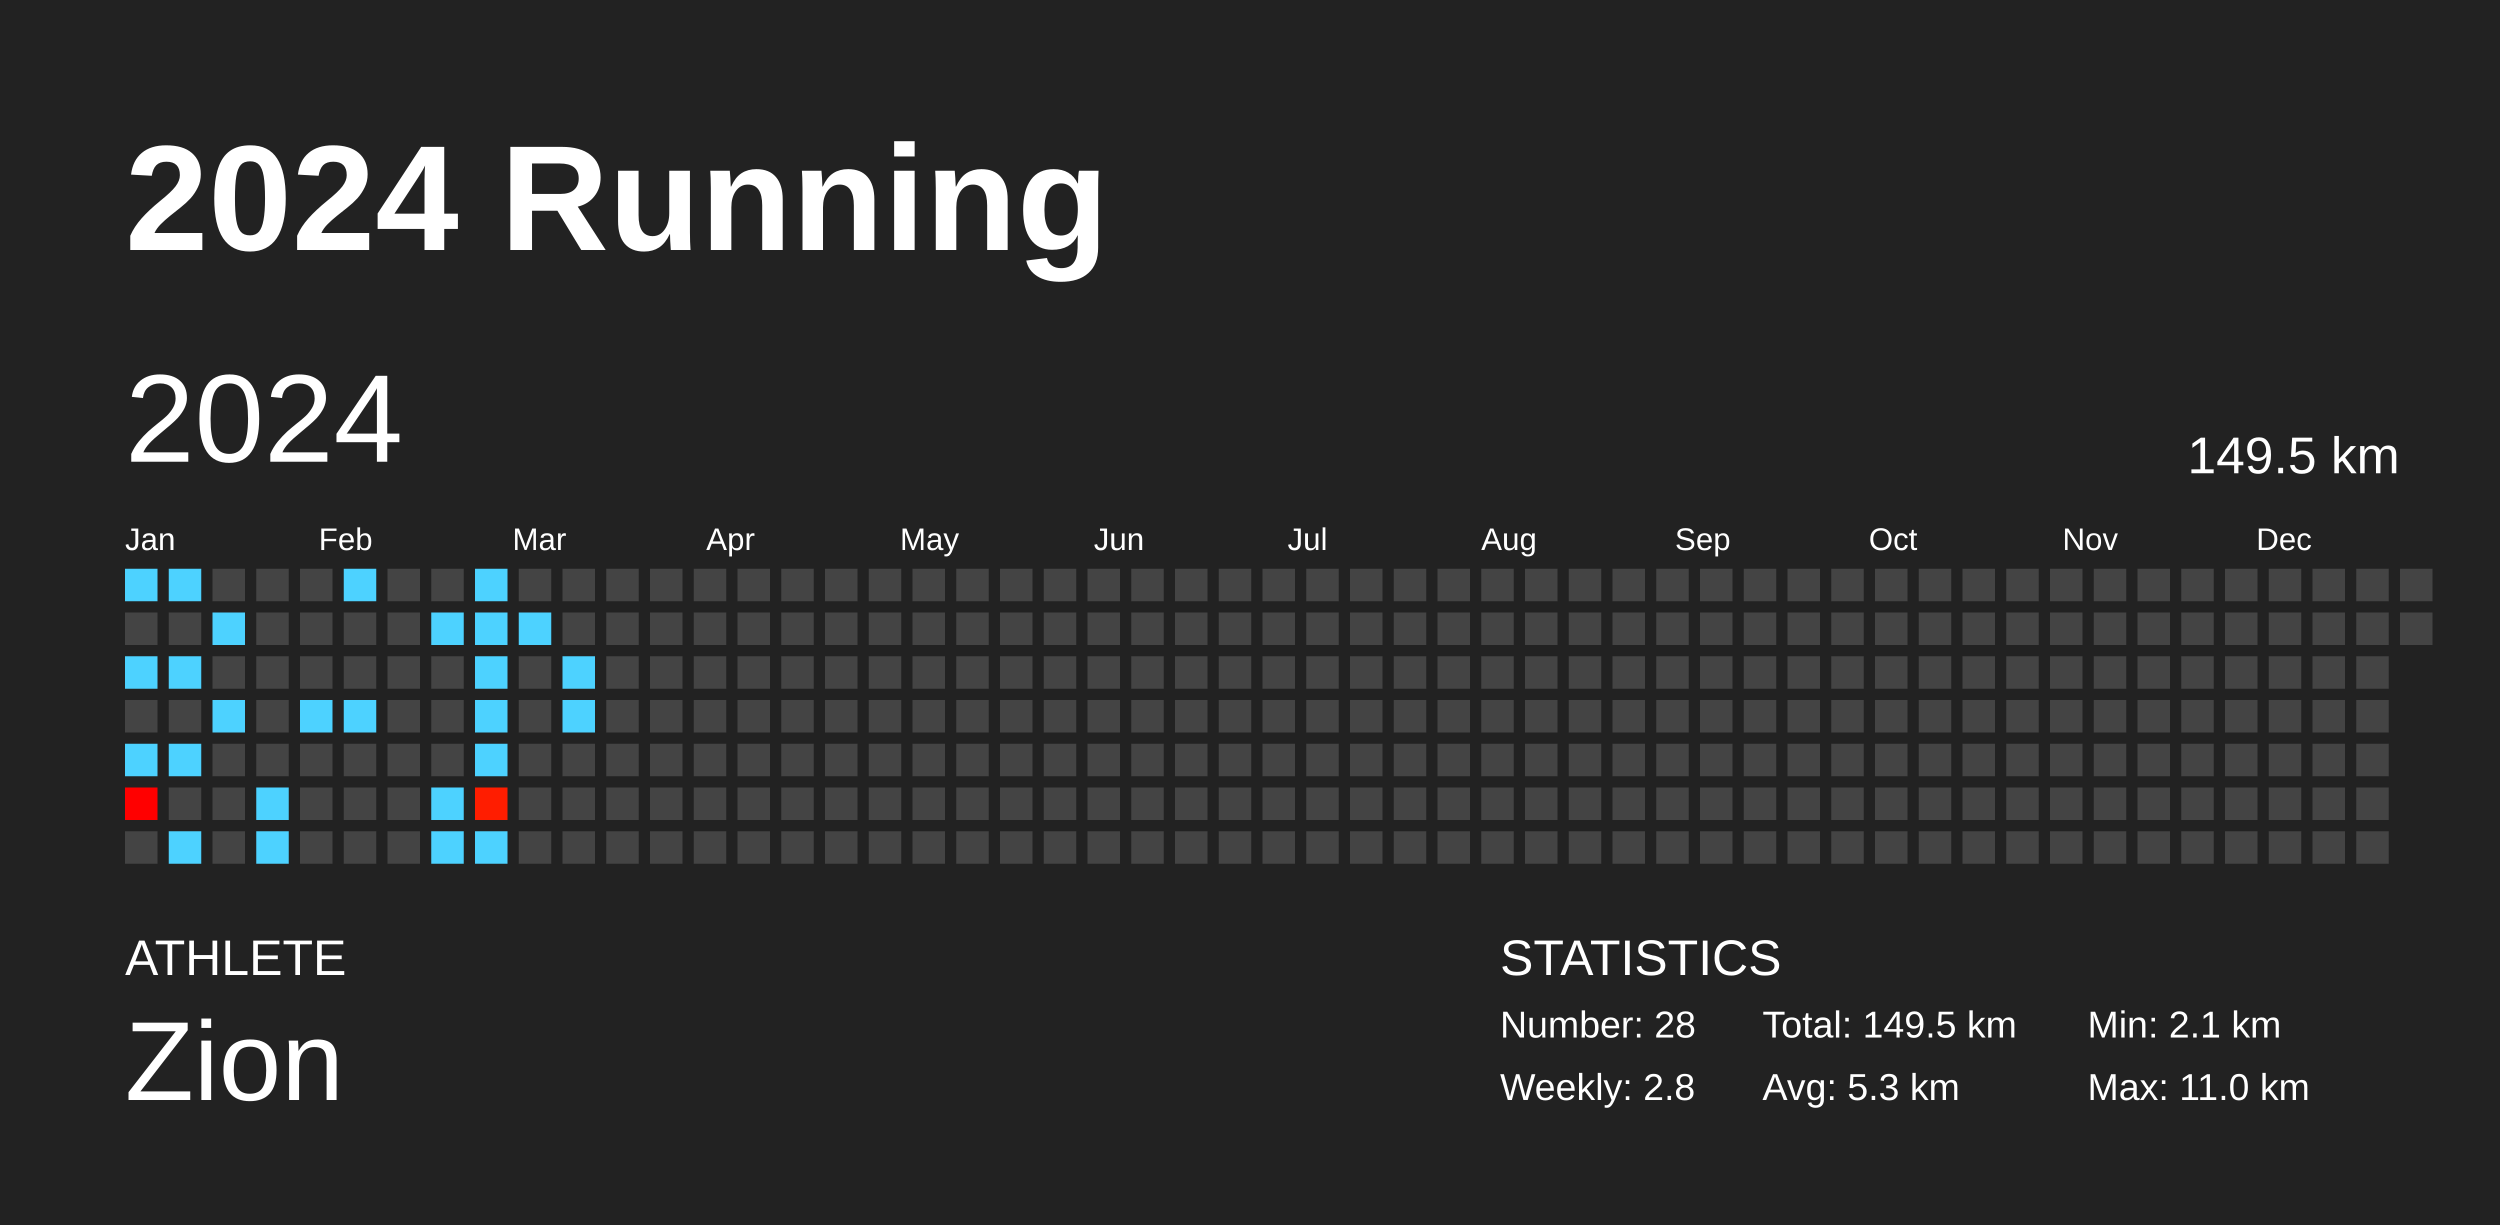
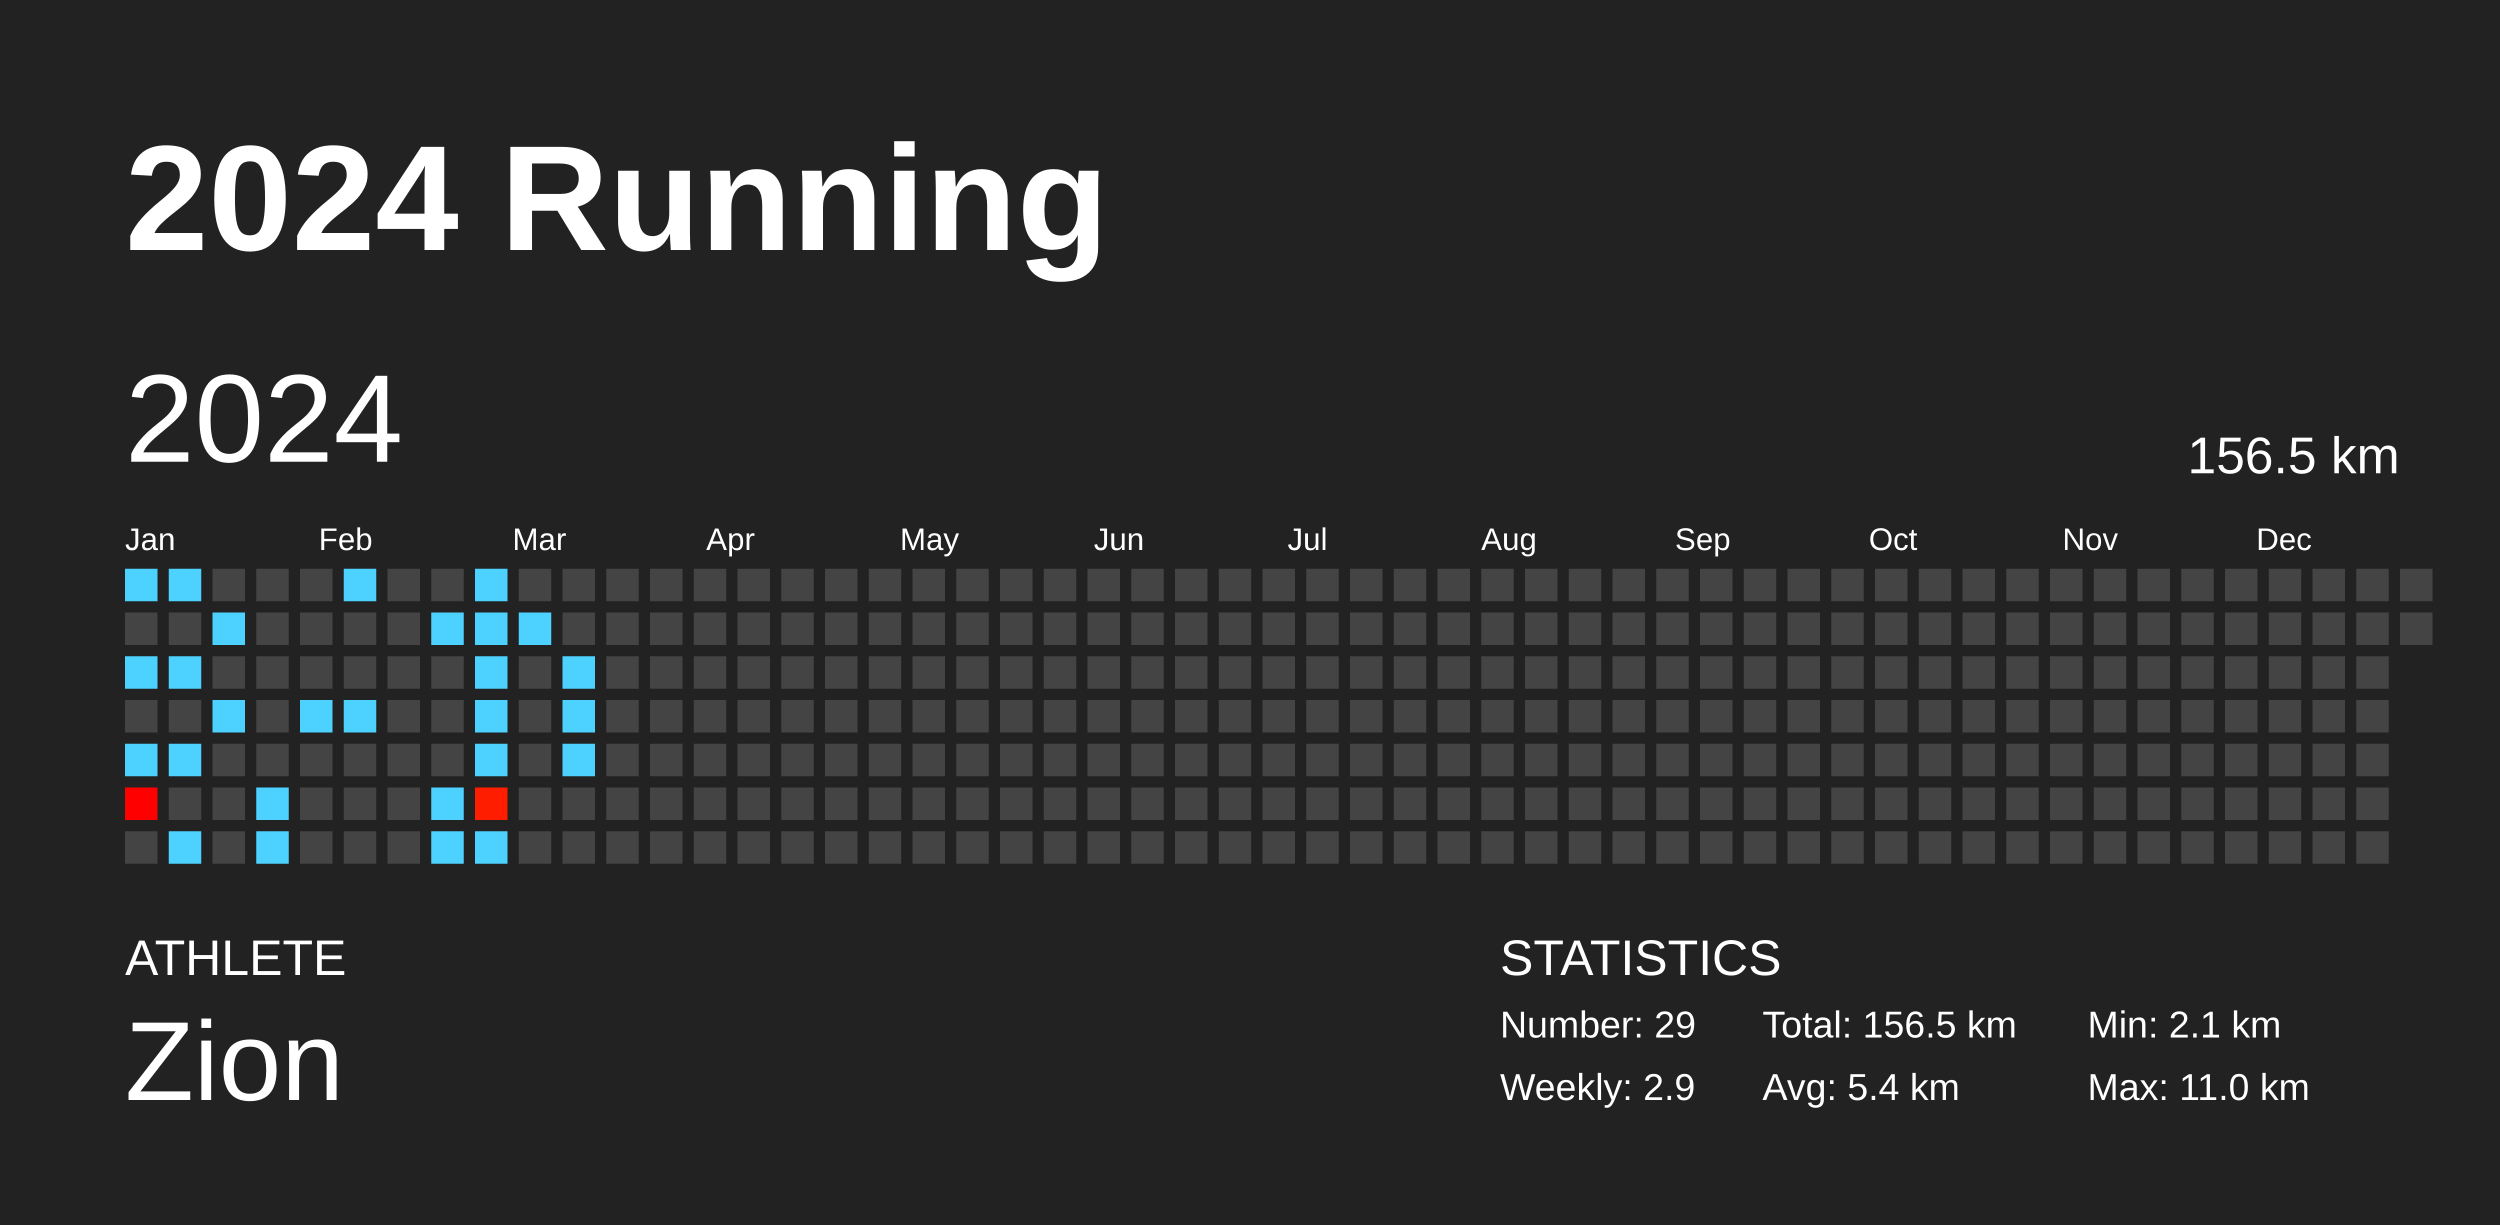
<svg xmlns="http://www.w3.org/2000/svg" baseProfile="full" height="98mm" version="1.1" viewBox="0,0,200,98" width="200mm">
  <defs />
  <rect fill="#222222" height="98" width="200" x="0" y="0" />
  <text fill="#FFFFFF" style="font-size:12px; font-family:Arial; font-weight:bold;" x="10" y="20">2024 Running</text>
  <text fill="#FFFFFF" style="font-size:4px; font-family:Arial" x="10" y="78">ATHLETE</text>
  <text fill="#FFFFFF" style="font-size:9px; font-family:Arial" x="10" y="88">Zion</text>
  <text fill="#FFFFFF" style="font-size:4px; font-family:Arial" x="120" y="78">STATISTICS</text>
-   <text fill="#FFFFFF" style="font-size:3px; font-family:Arial" x="120" y="83">Number: 28</text>
-   <text fill="#FFFFFF" style="font-size:3px; font-family:Arial" x="120" y="88">Weekly: 2.8</text>
-   <text fill="#FFFFFF" style="font-size:3px; font-family:Arial" x="141" y="83">Total: 149.5 km</text>
-   <text fill="#FFFFFF" style="font-size:3px; font-family:Arial" x="141" y="88">Avg: 5.3 km</text>
+   <text fill="#FFFFFF" style="font-size:3px; font-family:Arial" x="120" y="83">Number: 29</text>
+   <text fill="#FFFFFF" style="font-size:3px; font-family:Arial" x="120" y="88">Weekly: 2.9</text>
+   <text fill="#FFFFFF" style="font-size:3px; font-family:Arial" x="141" y="83">Total: 156.5 km</text>
+   <text fill="#FFFFFF" style="font-size:3px; font-family:Arial" x="141" y="88">Avg: 5.4 km</text>
  <text fill="#FFFFFF" style="font-size:3px; font-family:Arial" x="167" y="83">Min: 2.1 km</text>
  <text fill="#FFFFFF" style="font-size:3px; font-family:Arial" x="167" y="88">Max: 11.0 km</text>
  <text dominant-baseline="hanging" fill="#FFFFFF" style="font-size:10.0px; font-family:Arial;" x="10" y="30">2024</text>
-   <text dominant-baseline="hanging" fill="#FFFFFF" style="font-size:4.125px; font-family:Arial;" x="175" y="35">149.5 km</text>
+   <text dominant-baseline="hanging" fill="#FFFFFF" style="font-size:4.125px; font-family:Arial;" x="175" y="35">156.5 km</text>
  <text fill="#FFFFFF" style="font-size:2.5px; font-family:Arial" x="10.0" y="44">Jan</text>
  <text fill="#FFFFFF" style="font-size:2.5px; font-family:Arial" x="25.5" y="44">Feb</text>
  <text fill="#FFFFFF" style="font-size:2.5px; font-family:Arial" x="41.0" y="44">Mar</text>
  <text fill="#FFFFFF" style="font-size:2.5px; font-family:Arial" x="56.5" y="44">Apr</text>
  <text fill="#FFFFFF" style="font-size:2.5px; font-family:Arial" x="72.0" y="44">May</text>
  <text fill="#FFFFFF" style="font-size:2.5px; font-family:Arial" x="87.5" y="44">Jun</text>
  <text fill="#FFFFFF" style="font-size:2.5px; font-family:Arial" x="103.0" y="44">Jul</text>
  <text fill="#FFFFFF" style="font-size:2.5px; font-family:Arial" x="118.5" y="44">Aug</text>
  <text fill="#FFFFFF" style="font-size:2.5px; font-family:Arial" x="134.0" y="44">Sep</text>
  <text fill="#FFFFFF" style="font-size:2.5px; font-family:Arial" x="149.5" y="44">Oct</text>
  <text fill="#FFFFFF" style="font-size:2.5px; font-family:Arial" x="165.0" y="44">Nov</text>
  <text fill="#FFFFFF" style="font-size:2.5px; font-family:Arial" x="180.5" y="44">Dec</text>
  <rect fill="#4dd2ff" height="2.6" width="2.6" x="10.0" y="45.5" />
  <rect fill="#444444" height="2.6" width="2.6" x="10.0" y="49.0" />
  <rect fill="#4dd2ff" height="2.6" width="2.6" x="10.0" y="52.5" />
  <rect fill="#444444" height="2.6" width="2.6" x="10.0" y="56.0" />
  <rect fill="#4dd2ff" height="2.6" width="2.6" x="10.0" y="59.5" />
  <rect fill="#ff0000" height="2.6" width="2.6" x="10.0" y="63.0" />
  <rect fill="#444444" height="2.6" width="2.6" x="10.0" y="66.5" />
  <rect fill="#4dd2ff" height="2.6" width="2.6" x="13.5" y="45.5" />
  <rect fill="#444444" height="2.6" width="2.6" x="13.5" y="49.0" />
  <rect fill="#4dd2ff" height="2.6" width="2.6" x="13.5" y="52.5" />
  <rect fill="#444444" height="2.6" width="2.6" x="13.5" y="56.0" />
  <rect fill="#4dd2ff" height="2.6" width="2.6" x="13.5" y="59.5" />
  <rect fill="#444444" height="2.6" width="2.6" x="13.5" y="63.0" />
  <rect fill="#4dd2ff" height="2.6" width="2.6" x="13.5" y="66.5" />
  <rect fill="#444444" height="2.6" width="2.6" x="17.0" y="45.5" />
  <rect fill="#4dd2ff" height="2.6" width="2.6" x="17.0" y="49.0" />
  <rect fill="#444444" height="2.6" width="2.6" x="17.0" y="52.5" />
  <rect fill="#4dd2ff" height="2.6" width="2.6" x="17.0" y="56.0" />
  <rect fill="#444444" height="2.6" width="2.6" x="17.0" y="59.5" />
  <rect fill="#444444" height="2.6" width="2.6" x="17.0" y="63.0" />
  <rect fill="#444444" height="2.6" width="2.6" x="17.0" y="66.5" />
  <rect fill="#444444" height="2.6" width="2.6" x="20.5" y="45.5" />
  <rect fill="#444444" height="2.6" width="2.6" x="20.5" y="49.0" />
  <rect fill="#444444" height="2.6" width="2.6" x="20.5" y="52.5" />
  <rect fill="#444444" height="2.6" width="2.6" x="20.5" y="56.0" />
  <rect fill="#444444" height="2.6" width="2.6" x="20.5" y="59.5" />
  <rect fill="#4dd2ff" height="2.6" width="2.6" x="20.5" y="63.0" />
  <rect fill="#4dd2ff" height="2.6" width="2.6" x="20.5" y="66.5" />
  <rect fill="#444444" height="2.6" width="2.6" x="24.0" y="45.5" />
  <rect fill="#444444" height="2.6" width="2.6" x="24.0" y="49.0" />
  <rect fill="#444444" height="2.6" width="2.6" x="24.0" y="52.5" />
  <rect fill="#4dd2ff" height="2.6" width="2.6" x="24.0" y="56.0" />
  <rect fill="#444444" height="2.6" width="2.6" x="24.0" y="59.5" />
  <rect fill="#444444" height="2.6" width="2.6" x="24.0" y="63.0" />
  <rect fill="#444444" height="2.6" width="2.6" x="24.0" y="66.5" />
  <rect fill="#4dd2ff" height="2.6" width="2.6" x="27.5" y="45.5" />
  <rect fill="#444444" height="2.6" width="2.6" x="27.5" y="49.0" />
  <rect fill="#444444" height="2.6" width="2.6" x="27.5" y="52.5" />
  <rect fill="#4dd2ff" height="2.6" width="2.6" x="27.5" y="56.0" />
  <rect fill="#444444" height="2.6" width="2.6" x="27.5" y="59.5" />
  <rect fill="#444444" height="2.6" width="2.6" x="27.5" y="63.0" />
  <rect fill="#444444" height="2.6" width="2.6" x="27.5" y="66.5" />
  <rect fill="#444444" height="2.6" width="2.6" x="31.0" y="45.5" />
  <rect fill="#444444" height="2.6" width="2.6" x="31.0" y="49.0" />
  <rect fill="#444444" height="2.6" width="2.6" x="31.0" y="52.5" />
  <rect fill="#444444" height="2.6" width="2.6" x="31.0" y="56.0" />
  <rect fill="#444444" height="2.6" width="2.6" x="31.0" y="59.5" />
  <rect fill="#444444" height="2.6" width="2.6" x="31.0" y="63.0" />
  <rect fill="#444444" height="2.6" width="2.6" x="31.0" y="66.5" />
  <rect fill="#444444" height="2.6" width="2.6" x="34.5" y="45.5" />
  <rect fill="#4dd2ff" height="2.6" width="2.6" x="34.5" y="49.0" />
  <rect fill="#444444" height="2.6" width="2.6" x="34.5" y="52.5" />
  <rect fill="#444444" height="2.6" width="2.6" x="34.5" y="56.0" />
  <rect fill="#444444" height="2.6" width="2.6" x="34.5" y="59.5" />
  <rect fill="#4dd2ff" height="2.6" width="2.6" x="34.5" y="63.0" />
  <rect fill="#4dd2ff" height="2.6" width="2.6" x="34.5" y="66.5" />
  <rect fill="#4dd2ff" height="2.6" width="2.6" x="38.0" y="45.5" />
  <rect fill="#4dd2ff" height="2.6" width="2.6" x="38.0" y="49.0" />
  <rect fill="#4dd2ff" height="2.6" width="2.6" x="38.0" y="52.5" />
  <rect fill="#4dd2ff" height="2.6" width="2.6" x="38.0" y="56.0" />
  <rect fill="#4dd2ff" height="2.6" width="2.6" x="38.0" y="59.5" />
  <rect fill="#ff1d00" height="2.6" width="2.6" x="38.0" y="63.0" />
  <rect fill="#4dd2ff" height="2.6" width="2.6" x="38.0" y="66.5" />
  <rect fill="#444444" height="2.6" width="2.6" x="41.5" y="45.5" />
  <rect fill="#4dd2ff" height="2.6" width="2.6" x="41.5" y="49.0" />
  <rect fill="#444444" height="2.6" width="2.6" x="41.5" y="52.5" />
  <rect fill="#444444" height="2.6" width="2.6" x="41.5" y="56.0" />
  <rect fill="#444444" height="2.6" width="2.6" x="41.5" y="59.5" />
  <rect fill="#444444" height="2.6" width="2.6" x="41.5" y="63.0" />
  <rect fill="#444444" height="2.6" width="2.6" x="41.5" y="66.5" />
  <rect fill="#444444" height="2.6" width="2.6" x="45.0" y="45.5" />
  <rect fill="#444444" height="2.6" width="2.6" x="45.0" y="49.0" />
  <rect fill="#4dd2ff" height="2.6" width="2.6" x="45.0" y="52.5" />
  <rect fill="#4dd2ff" height="2.6" width="2.6" x="45.0" y="56.0" />
-   <rect fill="#444444" height="2.6" width="2.6" x="45.0" y="59.5" />
+   <rect fill="#4dd2ff" height="2.6" width="2.6" x="45.0" y="59.5" />
  <rect fill="#444444" height="2.6" width="2.6" x="45.0" y="63.0" />
  <rect fill="#444444" height="2.6" width="2.6" x="45.0" y="66.5" />
  <rect fill="#444444" height="2.6" width="2.6" x="48.5" y="45.5" />
  <rect fill="#444444" height="2.6" width="2.6" x="48.5" y="49.0" />
  <rect fill="#444444" height="2.6" width="2.6" x="48.5" y="52.5" />
  <rect fill="#444444" height="2.6" width="2.6" x="48.5" y="56.0" />
  <rect fill="#444444" height="2.6" width="2.6" x="48.5" y="59.5" />
  <rect fill="#444444" height="2.6" width="2.6" x="48.5" y="63.0" />
  <rect fill="#444444" height="2.6" width="2.6" x="48.5" y="66.5" />
  <rect fill="#444444" height="2.6" width="2.6" x="52.0" y="45.5" />
  <rect fill="#444444" height="2.6" width="2.6" x="52.0" y="49.0" />
  <rect fill="#444444" height="2.6" width="2.6" x="52.0" y="52.5" />
  <rect fill="#444444" height="2.6" width="2.6" x="52.0" y="56.0" />
  <rect fill="#444444" height="2.6" width="2.6" x="52.0" y="59.5" />
  <rect fill="#444444" height="2.6" width="2.6" x="52.0" y="63.0" />
  <rect fill="#444444" height="2.6" width="2.6" x="52.0" y="66.5" />
  <rect fill="#444444" height="2.6" width="2.6" x="55.5" y="45.5" />
  <rect fill="#444444" height="2.6" width="2.6" x="55.5" y="49.0" />
  <rect fill="#444444" height="2.6" width="2.6" x="55.5" y="52.5" />
  <rect fill="#444444" height="2.6" width="2.6" x="55.5" y="56.0" />
  <rect fill="#444444" height="2.6" width="2.6" x="55.5" y="59.5" />
  <rect fill="#444444" height="2.6" width="2.6" x="55.5" y="63.0" />
  <rect fill="#444444" height="2.6" width="2.6" x="55.5" y="66.5" />
  <rect fill="#444444" height="2.6" width="2.6" x="59.0" y="45.5" />
  <rect fill="#444444" height="2.6" width="2.6" x="59.0" y="49.0" />
  <rect fill="#444444" height="2.6" width="2.6" x="59.0" y="52.5" />
  <rect fill="#444444" height="2.6" width="2.6" x="59.0" y="56.0" />
  <rect fill="#444444" height="2.6" width="2.6" x="59.0" y="59.5" />
  <rect fill="#444444" height="2.6" width="2.6" x="59.0" y="63.0" />
  <rect fill="#444444" height="2.6" width="2.6" x="59.0" y="66.5" />
  <rect fill="#444444" height="2.6" width="2.6" x="62.5" y="45.5" />
  <rect fill="#444444" height="2.6" width="2.6" x="62.5" y="49.0" />
  <rect fill="#444444" height="2.6" width="2.6" x="62.5" y="52.5" />
  <rect fill="#444444" height="2.6" width="2.6" x="62.5" y="56.0" />
  <rect fill="#444444" height="2.6" width="2.6" x="62.5" y="59.5" />
  <rect fill="#444444" height="2.6" width="2.6" x="62.5" y="63.0" />
  <rect fill="#444444" height="2.6" width="2.6" x="62.5" y="66.5" />
  <rect fill="#444444" height="2.6" width="2.6" x="66.0" y="45.5" />
  <rect fill="#444444" height="2.6" width="2.6" x="66.0" y="49.0" />
  <rect fill="#444444" height="2.6" width="2.6" x="66.0" y="52.5" />
  <rect fill="#444444" height="2.6" width="2.6" x="66.0" y="56.0" />
  <rect fill="#444444" height="2.6" width="2.6" x="66.0" y="59.5" />
  <rect fill="#444444" height="2.6" width="2.6" x="66.0" y="63.0" />
  <rect fill="#444444" height="2.6" width="2.6" x="66.0" y="66.5" />
  <rect fill="#444444" height="2.6" width="2.6" x="69.5" y="45.5" />
  <rect fill="#444444" height="2.6" width="2.6" x="69.5" y="49.0" />
  <rect fill="#444444" height="2.6" width="2.6" x="69.5" y="52.5" />
  <rect fill="#444444" height="2.6" width="2.6" x="69.5" y="56.0" />
  <rect fill="#444444" height="2.6" width="2.6" x="69.5" y="59.5" />
  <rect fill="#444444" height="2.6" width="2.6" x="69.5" y="63.0" />
  <rect fill="#444444" height="2.6" width="2.6" x="69.5" y="66.5" />
  <rect fill="#444444" height="2.6" width="2.6" x="73.0" y="45.5" />
  <rect fill="#444444" height="2.6" width="2.6" x="73.0" y="49.0" />
  <rect fill="#444444" height="2.6" width="2.6" x="73.0" y="52.5" />
  <rect fill="#444444" height="2.6" width="2.6" x="73.0" y="56.0" />
  <rect fill="#444444" height="2.6" width="2.6" x="73.0" y="59.5" />
  <rect fill="#444444" height="2.6" width="2.6" x="73.0" y="63.0" />
  <rect fill="#444444" height="2.6" width="2.6" x="73.0" y="66.5" />
  <rect fill="#444444" height="2.6" width="2.6" x="76.5" y="45.5" />
  <rect fill="#444444" height="2.6" width="2.6" x="76.5" y="49.0" />
  <rect fill="#444444" height="2.6" width="2.6" x="76.5" y="52.5" />
  <rect fill="#444444" height="2.6" width="2.6" x="76.5" y="56.0" />
  <rect fill="#444444" height="2.6" width="2.6" x="76.5" y="59.5" />
  <rect fill="#444444" height="2.6" width="2.6" x="76.5" y="63.0" />
  <rect fill="#444444" height="2.6" width="2.6" x="76.5" y="66.5" />
  <rect fill="#444444" height="2.6" width="2.6" x="80.0" y="45.5" />
  <rect fill="#444444" height="2.6" width="2.6" x="80.0" y="49.0" />
  <rect fill="#444444" height="2.6" width="2.6" x="80.0" y="52.5" />
  <rect fill="#444444" height="2.6" width="2.6" x="80.0" y="56.0" />
  <rect fill="#444444" height="2.6" width="2.6" x="80.0" y="59.5" />
  <rect fill="#444444" height="2.6" width="2.6" x="80.0" y="63.0" />
  <rect fill="#444444" height="2.6" width="2.6" x="80.0" y="66.5" />
  <rect fill="#444444" height="2.6" width="2.6" x="83.5" y="45.5" />
  <rect fill="#444444" height="2.6" width="2.6" x="83.5" y="49.0" />
  <rect fill="#444444" height="2.6" width="2.6" x="83.5" y="52.5" />
  <rect fill="#444444" height="2.6" width="2.6" x="83.5" y="56.0" />
  <rect fill="#444444" height="2.6" width="2.6" x="83.5" y="59.5" />
  <rect fill="#444444" height="2.6" width="2.6" x="83.5" y="63.0" />
  <rect fill="#444444" height="2.6" width="2.6" x="83.5" y="66.5" />
  <rect fill="#444444" height="2.6" width="2.6" x="87.0" y="45.5" />
  <rect fill="#444444" height="2.6" width="2.6" x="87.0" y="49.0" />
  <rect fill="#444444" height="2.6" width="2.6" x="87.0" y="52.5" />
  <rect fill="#444444" height="2.6" width="2.6" x="87.0" y="56.0" />
  <rect fill="#444444" height="2.6" width="2.6" x="87.0" y="59.5" />
  <rect fill="#444444" height="2.6" width="2.6" x="87.0" y="63.0" />
  <rect fill="#444444" height="2.6" width="2.6" x="87.0" y="66.5" />
  <rect fill="#444444" height="2.6" width="2.6" x="90.5" y="45.5" />
  <rect fill="#444444" height="2.6" width="2.6" x="90.5" y="49.0" />
  <rect fill="#444444" height="2.6" width="2.6" x="90.5" y="52.5" />
  <rect fill="#444444" height="2.6" width="2.6" x="90.5" y="56.0" />
  <rect fill="#444444" height="2.6" width="2.6" x="90.5" y="59.5" />
  <rect fill="#444444" height="2.6" width="2.6" x="90.5" y="63.0" />
  <rect fill="#444444" height="2.6" width="2.6" x="90.5" y="66.5" />
  <rect fill="#444444" height="2.6" width="2.6" x="94.0" y="45.5" />
  <rect fill="#444444" height="2.6" width="2.6" x="94.0" y="49.0" />
  <rect fill="#444444" height="2.6" width="2.6" x="94.0" y="52.5" />
  <rect fill="#444444" height="2.6" width="2.6" x="94.0" y="56.0" />
  <rect fill="#444444" height="2.6" width="2.6" x="94.0" y="59.5" />
  <rect fill="#444444" height="2.6" width="2.6" x="94.0" y="63.0" />
  <rect fill="#444444" height="2.6" width="2.6" x="94.0" y="66.5" />
  <rect fill="#444444" height="2.6" width="2.6" x="97.5" y="45.5" />
  <rect fill="#444444" height="2.6" width="2.6" x="97.5" y="49.0" />
  <rect fill="#444444" height="2.6" width="2.6" x="97.5" y="52.5" />
  <rect fill="#444444" height="2.6" width="2.6" x="97.5" y="56.0" />
  <rect fill="#444444" height="2.6" width="2.6" x="97.5" y="59.5" />
  <rect fill="#444444" height="2.6" width="2.6" x="97.5" y="63.0" />
  <rect fill="#444444" height="2.6" width="2.6" x="97.5" y="66.5" />
  <rect fill="#444444" height="2.6" width="2.6" x="101.0" y="45.5" />
  <rect fill="#444444" height="2.6" width="2.6" x="101.0" y="49.0" />
  <rect fill="#444444" height="2.6" width="2.6" x="101.0" y="52.5" />
  <rect fill="#444444" height="2.6" width="2.6" x="101.0" y="56.0" />
  <rect fill="#444444" height="2.6" width="2.6" x="101.0" y="59.5" />
  <rect fill="#444444" height="2.6" width="2.6" x="101.0" y="63.0" />
  <rect fill="#444444" height="2.6" width="2.6" x="101.0" y="66.5" />
  <rect fill="#444444" height="2.6" width="2.6" x="104.5" y="45.5" />
  <rect fill="#444444" height="2.6" width="2.6" x="104.5" y="49.0" />
  <rect fill="#444444" height="2.6" width="2.6" x="104.5" y="52.5" />
  <rect fill="#444444" height="2.6" width="2.6" x="104.5" y="56.0" />
  <rect fill="#444444" height="2.6" width="2.6" x="104.5" y="59.5" />
  <rect fill="#444444" height="2.6" width="2.6" x="104.5" y="63.0" />
  <rect fill="#444444" height="2.6" width="2.6" x="104.5" y="66.5" />
  <rect fill="#444444" height="2.6" width="2.6" x="108.0" y="45.5" />
  <rect fill="#444444" height="2.6" width="2.6" x="108.0" y="49.0" />
  <rect fill="#444444" height="2.6" width="2.6" x="108.0" y="52.5" />
  <rect fill="#444444" height="2.6" width="2.6" x="108.0" y="56.0" />
  <rect fill="#444444" height="2.6" width="2.6" x="108.0" y="59.5" />
  <rect fill="#444444" height="2.6" width="2.6" x="108.0" y="63.0" />
  <rect fill="#444444" height="2.6" width="2.6" x="108.0" y="66.5" />
  <rect fill="#444444" height="2.6" width="2.6" x="111.5" y="45.5" />
  <rect fill="#444444" height="2.6" width="2.6" x="111.5" y="49.0" />
  <rect fill="#444444" height="2.6" width="2.6" x="111.5" y="52.5" />
  <rect fill="#444444" height="2.6" width="2.6" x="111.5" y="56.0" />
  <rect fill="#444444" height="2.6" width="2.6" x="111.5" y="59.5" />
  <rect fill="#444444" height="2.6" width="2.6" x="111.5" y="63.0" />
  <rect fill="#444444" height="2.6" width="2.6" x="111.5" y="66.5" />
  <rect fill="#444444" height="2.6" width="2.6" x="115.0" y="45.5" />
  <rect fill="#444444" height="2.6" width="2.6" x="115.0" y="49.0" />
  <rect fill="#444444" height="2.6" width="2.6" x="115.0" y="52.5" />
  <rect fill="#444444" height="2.6" width="2.6" x="115.0" y="56.0" />
  <rect fill="#444444" height="2.6" width="2.6" x="115.0" y="59.5" />
  <rect fill="#444444" height="2.6" width="2.6" x="115.0" y="63.0" />
  <rect fill="#444444" height="2.6" width="2.6" x="115.0" y="66.5" />
  <rect fill="#444444" height="2.6" width="2.6" x="118.5" y="45.5" />
  <rect fill="#444444" height="2.6" width="2.6" x="118.5" y="49.0" />
  <rect fill="#444444" height="2.6" width="2.6" x="118.5" y="52.5" />
  <rect fill="#444444" height="2.6" width="2.6" x="118.5" y="56.0" />
  <rect fill="#444444" height="2.6" width="2.6" x="118.5" y="59.5" />
  <rect fill="#444444" height="2.6" width="2.6" x="118.5" y="63.0" />
  <rect fill="#444444" height="2.6" width="2.6" x="118.5" y="66.5" />
  <rect fill="#444444" height="2.6" width="2.6" x="122.0" y="45.5" />
  <rect fill="#444444" height="2.6" width="2.6" x="122.0" y="49.0" />
  <rect fill="#444444" height="2.6" width="2.6" x="122.0" y="52.5" />
  <rect fill="#444444" height="2.6" width="2.6" x="122.0" y="56.0" />
  <rect fill="#444444" height="2.6" width="2.6" x="122.0" y="59.5" />
  <rect fill="#444444" height="2.6" width="2.6" x="122.0" y="63.0" />
  <rect fill="#444444" height="2.6" width="2.6" x="122.0" y="66.5" />
  <rect fill="#444444" height="2.6" width="2.6" x="125.5" y="45.5" />
  <rect fill="#444444" height="2.6" width="2.6" x="125.5" y="49.0" />
  <rect fill="#444444" height="2.6" width="2.6" x="125.5" y="52.5" />
  <rect fill="#444444" height="2.6" width="2.6" x="125.5" y="56.0" />
  <rect fill="#444444" height="2.6" width="2.6" x="125.5" y="59.5" />
  <rect fill="#444444" height="2.6" width="2.6" x="125.5" y="63.0" />
  <rect fill="#444444" height="2.6" width="2.6" x="125.5" y="66.5" />
  <rect fill="#444444" height="2.6" width="2.6" x="129.0" y="45.5" />
  <rect fill="#444444" height="2.6" width="2.6" x="129.0" y="49.0" />
  <rect fill="#444444" height="2.6" width="2.6" x="129.0" y="52.5" />
  <rect fill="#444444" height="2.6" width="2.6" x="129.0" y="56.0" />
  <rect fill="#444444" height="2.6" width="2.6" x="129.0" y="59.5" />
  <rect fill="#444444" height="2.6" width="2.6" x="129.0" y="63.0" />
  <rect fill="#444444" height="2.6" width="2.6" x="129.0" y="66.5" />
  <rect fill="#444444" height="2.6" width="2.6" x="132.5" y="45.5" />
  <rect fill="#444444" height="2.6" width="2.6" x="132.5" y="49.0" />
  <rect fill="#444444" height="2.6" width="2.6" x="132.5" y="52.5" />
  <rect fill="#444444" height="2.6" width="2.6" x="132.5" y="56.0" />
  <rect fill="#444444" height="2.6" width="2.6" x="132.5" y="59.5" />
  <rect fill="#444444" height="2.6" width="2.6" x="132.5" y="63.0" />
  <rect fill="#444444" height="2.6" width="2.6" x="132.5" y="66.5" />
  <rect fill="#444444" height="2.6" width="2.6" x="136.0" y="45.5" />
  <rect fill="#444444" height="2.6" width="2.6" x="136.0" y="49.0" />
  <rect fill="#444444" height="2.6" width="2.6" x="136.0" y="52.5" />
  <rect fill="#444444" height="2.6" width="2.6" x="136.0" y="56.0" />
  <rect fill="#444444" height="2.6" width="2.6" x="136.0" y="59.5" />
  <rect fill="#444444" height="2.6" width="2.6" x="136.0" y="63.0" />
  <rect fill="#444444" height="2.6" width="2.6" x="136.0" y="66.5" />
  <rect fill="#444444" height="2.6" width="2.6" x="139.5" y="45.5" />
  <rect fill="#444444" height="2.6" width="2.6" x="139.5" y="49.0" />
  <rect fill="#444444" height="2.6" width="2.6" x="139.5" y="52.5" />
  <rect fill="#444444" height="2.6" width="2.6" x="139.5" y="56.0" />
  <rect fill="#444444" height="2.6" width="2.6" x="139.5" y="59.5" />
  <rect fill="#444444" height="2.6" width="2.6" x="139.5" y="63.0" />
  <rect fill="#444444" height="2.6" width="2.6" x="139.5" y="66.5" />
  <rect fill="#444444" height="2.6" width="2.6" x="143.0" y="45.5" />
  <rect fill="#444444" height="2.6" width="2.6" x="143.0" y="49.0" />
  <rect fill="#444444" height="2.6" width="2.6" x="143.0" y="52.5" />
  <rect fill="#444444" height="2.6" width="2.6" x="143.0" y="56.0" />
  <rect fill="#444444" height="2.6" width="2.6" x="143.0" y="59.5" />
  <rect fill="#444444" height="2.6" width="2.6" x="143.0" y="63.0" />
  <rect fill="#444444" height="2.6" width="2.6" x="143.0" y="66.5" />
  <rect fill="#444444" height="2.6" width="2.6" x="146.5" y="45.5" />
  <rect fill="#444444" height="2.6" width="2.6" x="146.5" y="49.0" />
  <rect fill="#444444" height="2.6" width="2.6" x="146.5" y="52.5" />
  <rect fill="#444444" height="2.6" width="2.6" x="146.5" y="56.0" />
  <rect fill="#444444" height="2.6" width="2.6" x="146.5" y="59.5" />
  <rect fill="#444444" height="2.6" width="2.6" x="146.5" y="63.0" />
  <rect fill="#444444" height="2.6" width="2.6" x="146.5" y="66.5" />
  <rect fill="#444444" height="2.6" width="2.6" x="150.0" y="45.5" />
  <rect fill="#444444" height="2.6" width="2.6" x="150.0" y="49.0" />
  <rect fill="#444444" height="2.6" width="2.6" x="150.0" y="52.5" />
  <rect fill="#444444" height="2.6" width="2.6" x="150.0" y="56.0" />
  <rect fill="#444444" height="2.6" width="2.6" x="150.0" y="59.5" />
  <rect fill="#444444" height="2.6" width="2.6" x="150.0" y="63.0" />
  <rect fill="#444444" height="2.6" width="2.6" x="150.0" y="66.5" />
  <rect fill="#444444" height="2.6" width="2.6" x="153.5" y="45.5" />
  <rect fill="#444444" height="2.6" width="2.6" x="153.5" y="49.0" />
  <rect fill="#444444" height="2.6" width="2.6" x="153.5" y="52.5" />
  <rect fill="#444444" height="2.6" width="2.6" x="153.5" y="56.0" />
  <rect fill="#444444" height="2.6" width="2.6" x="153.5" y="59.5" />
  <rect fill="#444444" height="2.6" width="2.6" x="153.5" y="63.0" />
  <rect fill="#444444" height="2.6" width="2.6" x="153.5" y="66.5" />
  <rect fill="#444444" height="2.6" width="2.6" x="157.0" y="45.5" />
  <rect fill="#444444" height="2.6" width="2.6" x="157.0" y="49.0" />
  <rect fill="#444444" height="2.6" width="2.6" x="157.0" y="52.5" />
  <rect fill="#444444" height="2.6" width="2.6" x="157.0" y="56.0" />
  <rect fill="#444444" height="2.6" width="2.6" x="157.0" y="59.5" />
  <rect fill="#444444" height="2.6" width="2.6" x="157.0" y="63.0" />
  <rect fill="#444444" height="2.6" width="2.6" x="157.0" y="66.5" />
  <rect fill="#444444" height="2.6" width="2.6" x="160.5" y="45.5" />
  <rect fill="#444444" height="2.6" width="2.6" x="160.5" y="49.0" />
  <rect fill="#444444" height="2.6" width="2.6" x="160.5" y="52.5" />
  <rect fill="#444444" height="2.6" width="2.6" x="160.5" y="56.0" />
  <rect fill="#444444" height="2.6" width="2.6" x="160.5" y="59.5" />
  <rect fill="#444444" height="2.6" width="2.6" x="160.5" y="63.0" />
  <rect fill="#444444" height="2.6" width="2.6" x="160.5" y="66.5" />
  <rect fill="#444444" height="2.6" width="2.6" x="164.0" y="45.5" />
  <rect fill="#444444" height="2.6" width="2.6" x="164.0" y="49.0" />
  <rect fill="#444444" height="2.6" width="2.6" x="164.0" y="52.5" />
  <rect fill="#444444" height="2.6" width="2.6" x="164.0" y="56.0" />
  <rect fill="#444444" height="2.6" width="2.6" x="164.0" y="59.5" />
  <rect fill="#444444" height="2.6" width="2.6" x="164.0" y="63.0" />
  <rect fill="#444444" height="2.6" width="2.6" x="164.0" y="66.5" />
  <rect fill="#444444" height="2.6" width="2.6" x="167.5" y="45.5" />
  <rect fill="#444444" height="2.6" width="2.6" x="167.5" y="49.0" />
  <rect fill="#444444" height="2.6" width="2.6" x="167.5" y="52.5" />
  <rect fill="#444444" height="2.6" width="2.6" x="167.5" y="56.0" />
  <rect fill="#444444" height="2.6" width="2.6" x="167.5" y="59.5" />
  <rect fill="#444444" height="2.6" width="2.6" x="167.5" y="63.0" />
  <rect fill="#444444" height="2.6" width="2.6" x="167.5" y="66.5" />
  <rect fill="#444444" height="2.6" width="2.6" x="171.0" y="45.5" />
  <rect fill="#444444" height="2.6" width="2.6" x="171.0" y="49.0" />
  <rect fill="#444444" height="2.6" width="2.6" x="171.0" y="52.5" />
  <rect fill="#444444" height="2.6" width="2.6" x="171.0" y="56.0" />
  <rect fill="#444444" height="2.6" width="2.6" x="171.0" y="59.5" />
  <rect fill="#444444" height="2.6" width="2.6" x="171.0" y="63.0" />
  <rect fill="#444444" height="2.6" width="2.6" x="171.0" y="66.5" />
  <rect fill="#444444" height="2.6" width="2.6" x="174.5" y="45.5" />
  <rect fill="#444444" height="2.6" width="2.6" x="174.5" y="49.0" />
  <rect fill="#444444" height="2.6" width="2.6" x="174.5" y="52.5" />
  <rect fill="#444444" height="2.6" width="2.6" x="174.5" y="56.0" />
  <rect fill="#444444" height="2.6" width="2.6" x="174.5" y="59.5" />
  <rect fill="#444444" height="2.6" width="2.6" x="174.5" y="63.0" />
  <rect fill="#444444" height="2.6" width="2.6" x="174.5" y="66.5" />
  <rect fill="#444444" height="2.6" width="2.6" x="178.0" y="45.5" />
  <rect fill="#444444" height="2.6" width="2.6" x="178.0" y="49.0" />
  <rect fill="#444444" height="2.6" width="2.6" x="178.0" y="52.5" />
  <rect fill="#444444" height="2.6" width="2.6" x="178.0" y="56.0" />
  <rect fill="#444444" height="2.6" width="2.6" x="178.0" y="59.5" />
  <rect fill="#444444" height="2.6" width="2.6" x="178.0" y="63.0" />
  <rect fill="#444444" height="2.6" width="2.6" x="178.0" y="66.5" />
  <rect fill="#444444" height="2.6" width="2.6" x="181.5" y="45.5" />
  <rect fill="#444444" height="2.6" width="2.6" x="181.5" y="49.0" />
  <rect fill="#444444" height="2.6" width="2.6" x="181.5" y="52.5" />
  <rect fill="#444444" height="2.6" width="2.6" x="181.5" y="56.0" />
  <rect fill="#444444" height="2.6" width="2.6" x="181.5" y="59.5" />
  <rect fill="#444444" height="2.6" width="2.6" x="181.5" y="63.0" />
  <rect fill="#444444" height="2.6" width="2.6" x="181.5" y="66.5" />
  <rect fill="#444444" height="2.6" width="2.6" x="185.0" y="45.5" />
  <rect fill="#444444" height="2.6" width="2.6" x="185.0" y="49.0" />
  <rect fill="#444444" height="2.6" width="2.6" x="185.0" y="52.5" />
  <rect fill="#444444" height="2.6" width="2.6" x="185.0" y="56.0" />
  <rect fill="#444444" height="2.6" width="2.6" x="185.0" y="59.5" />
  <rect fill="#444444" height="2.6" width="2.6" x="185.0" y="63.0" />
  <rect fill="#444444" height="2.6" width="2.6" x="185.0" y="66.5" />
  <rect fill="#444444" height="2.6" width="2.6" x="188.5" y="45.5" />
  <rect fill="#444444" height="2.6" width="2.6" x="188.5" y="49.0" />
  <rect fill="#444444" height="2.6" width="2.6" x="188.5" y="52.5" />
  <rect fill="#444444" height="2.6" width="2.6" x="188.5" y="56.0" />
  <rect fill="#444444" height="2.6" width="2.6" x="188.5" y="59.5" />
  <rect fill="#444444" height="2.6" width="2.6" x="188.5" y="63.0" />
  <rect fill="#444444" height="2.6" width="2.6" x="188.5" y="66.5" />
  <rect fill="#444444" height="2.6" width="2.6" x="192.0" y="45.5" />
  <rect fill="#444444" height="2.6" width="2.6" x="192.0" y="49.0" />
</svg>
